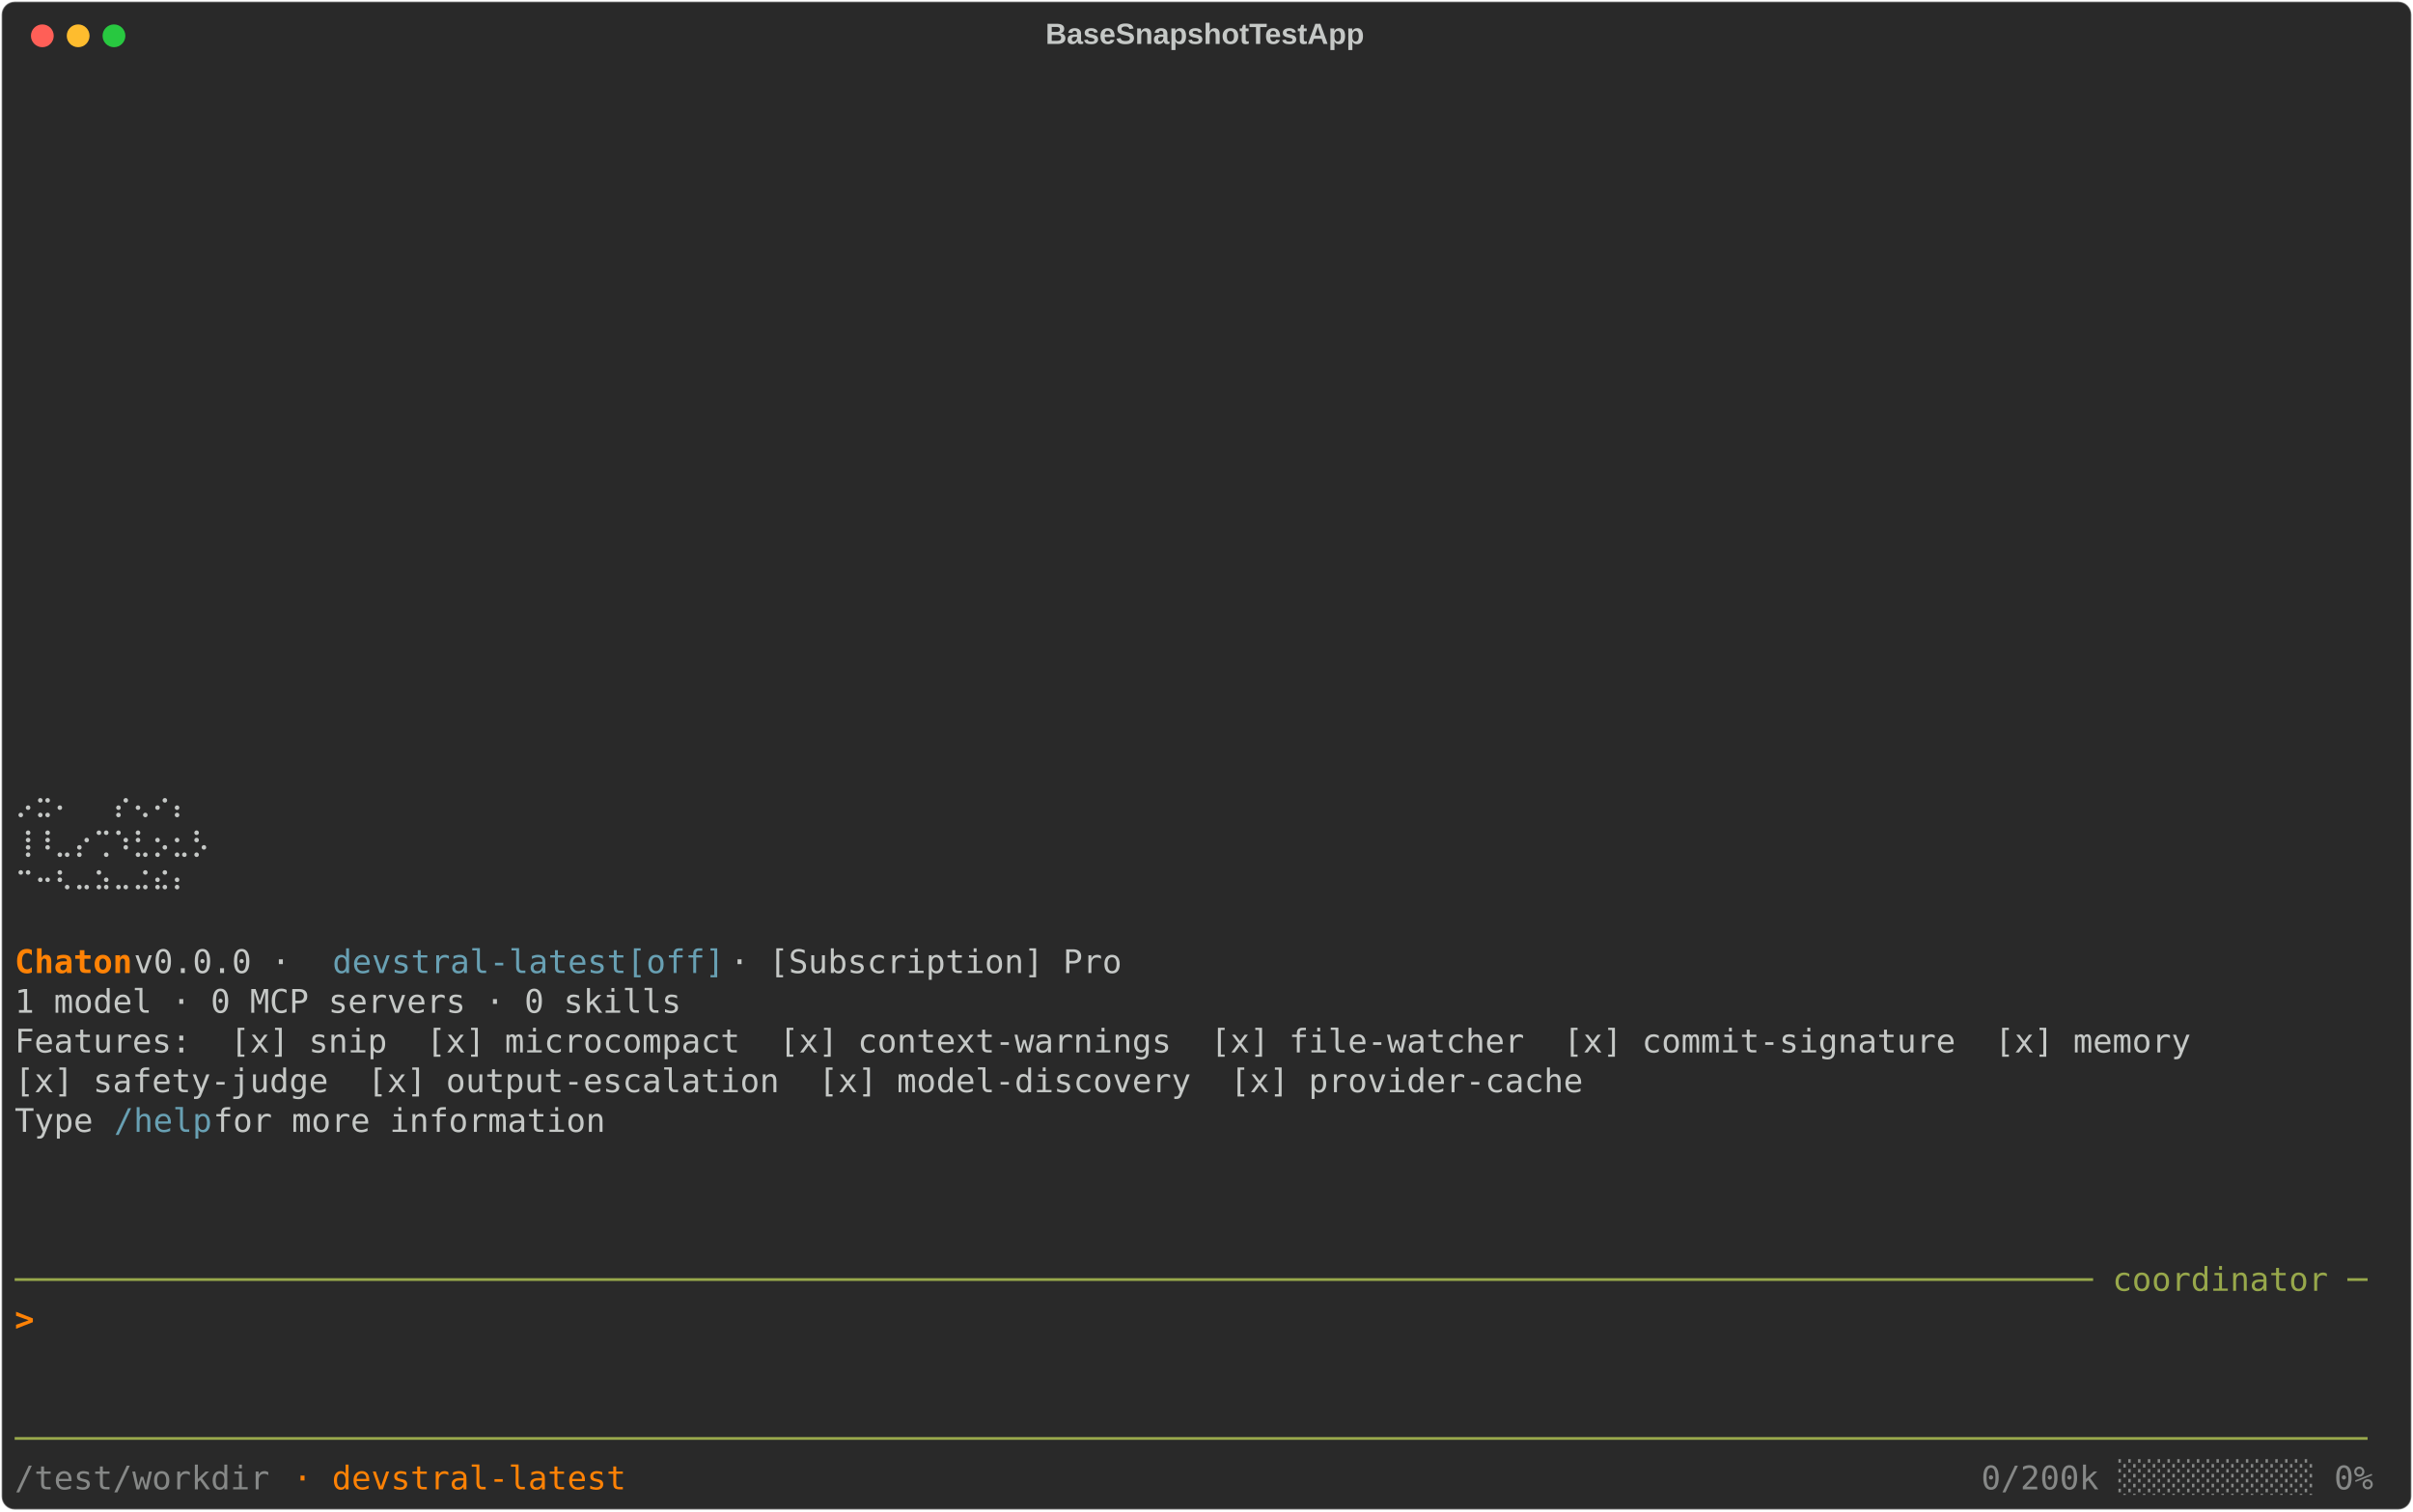
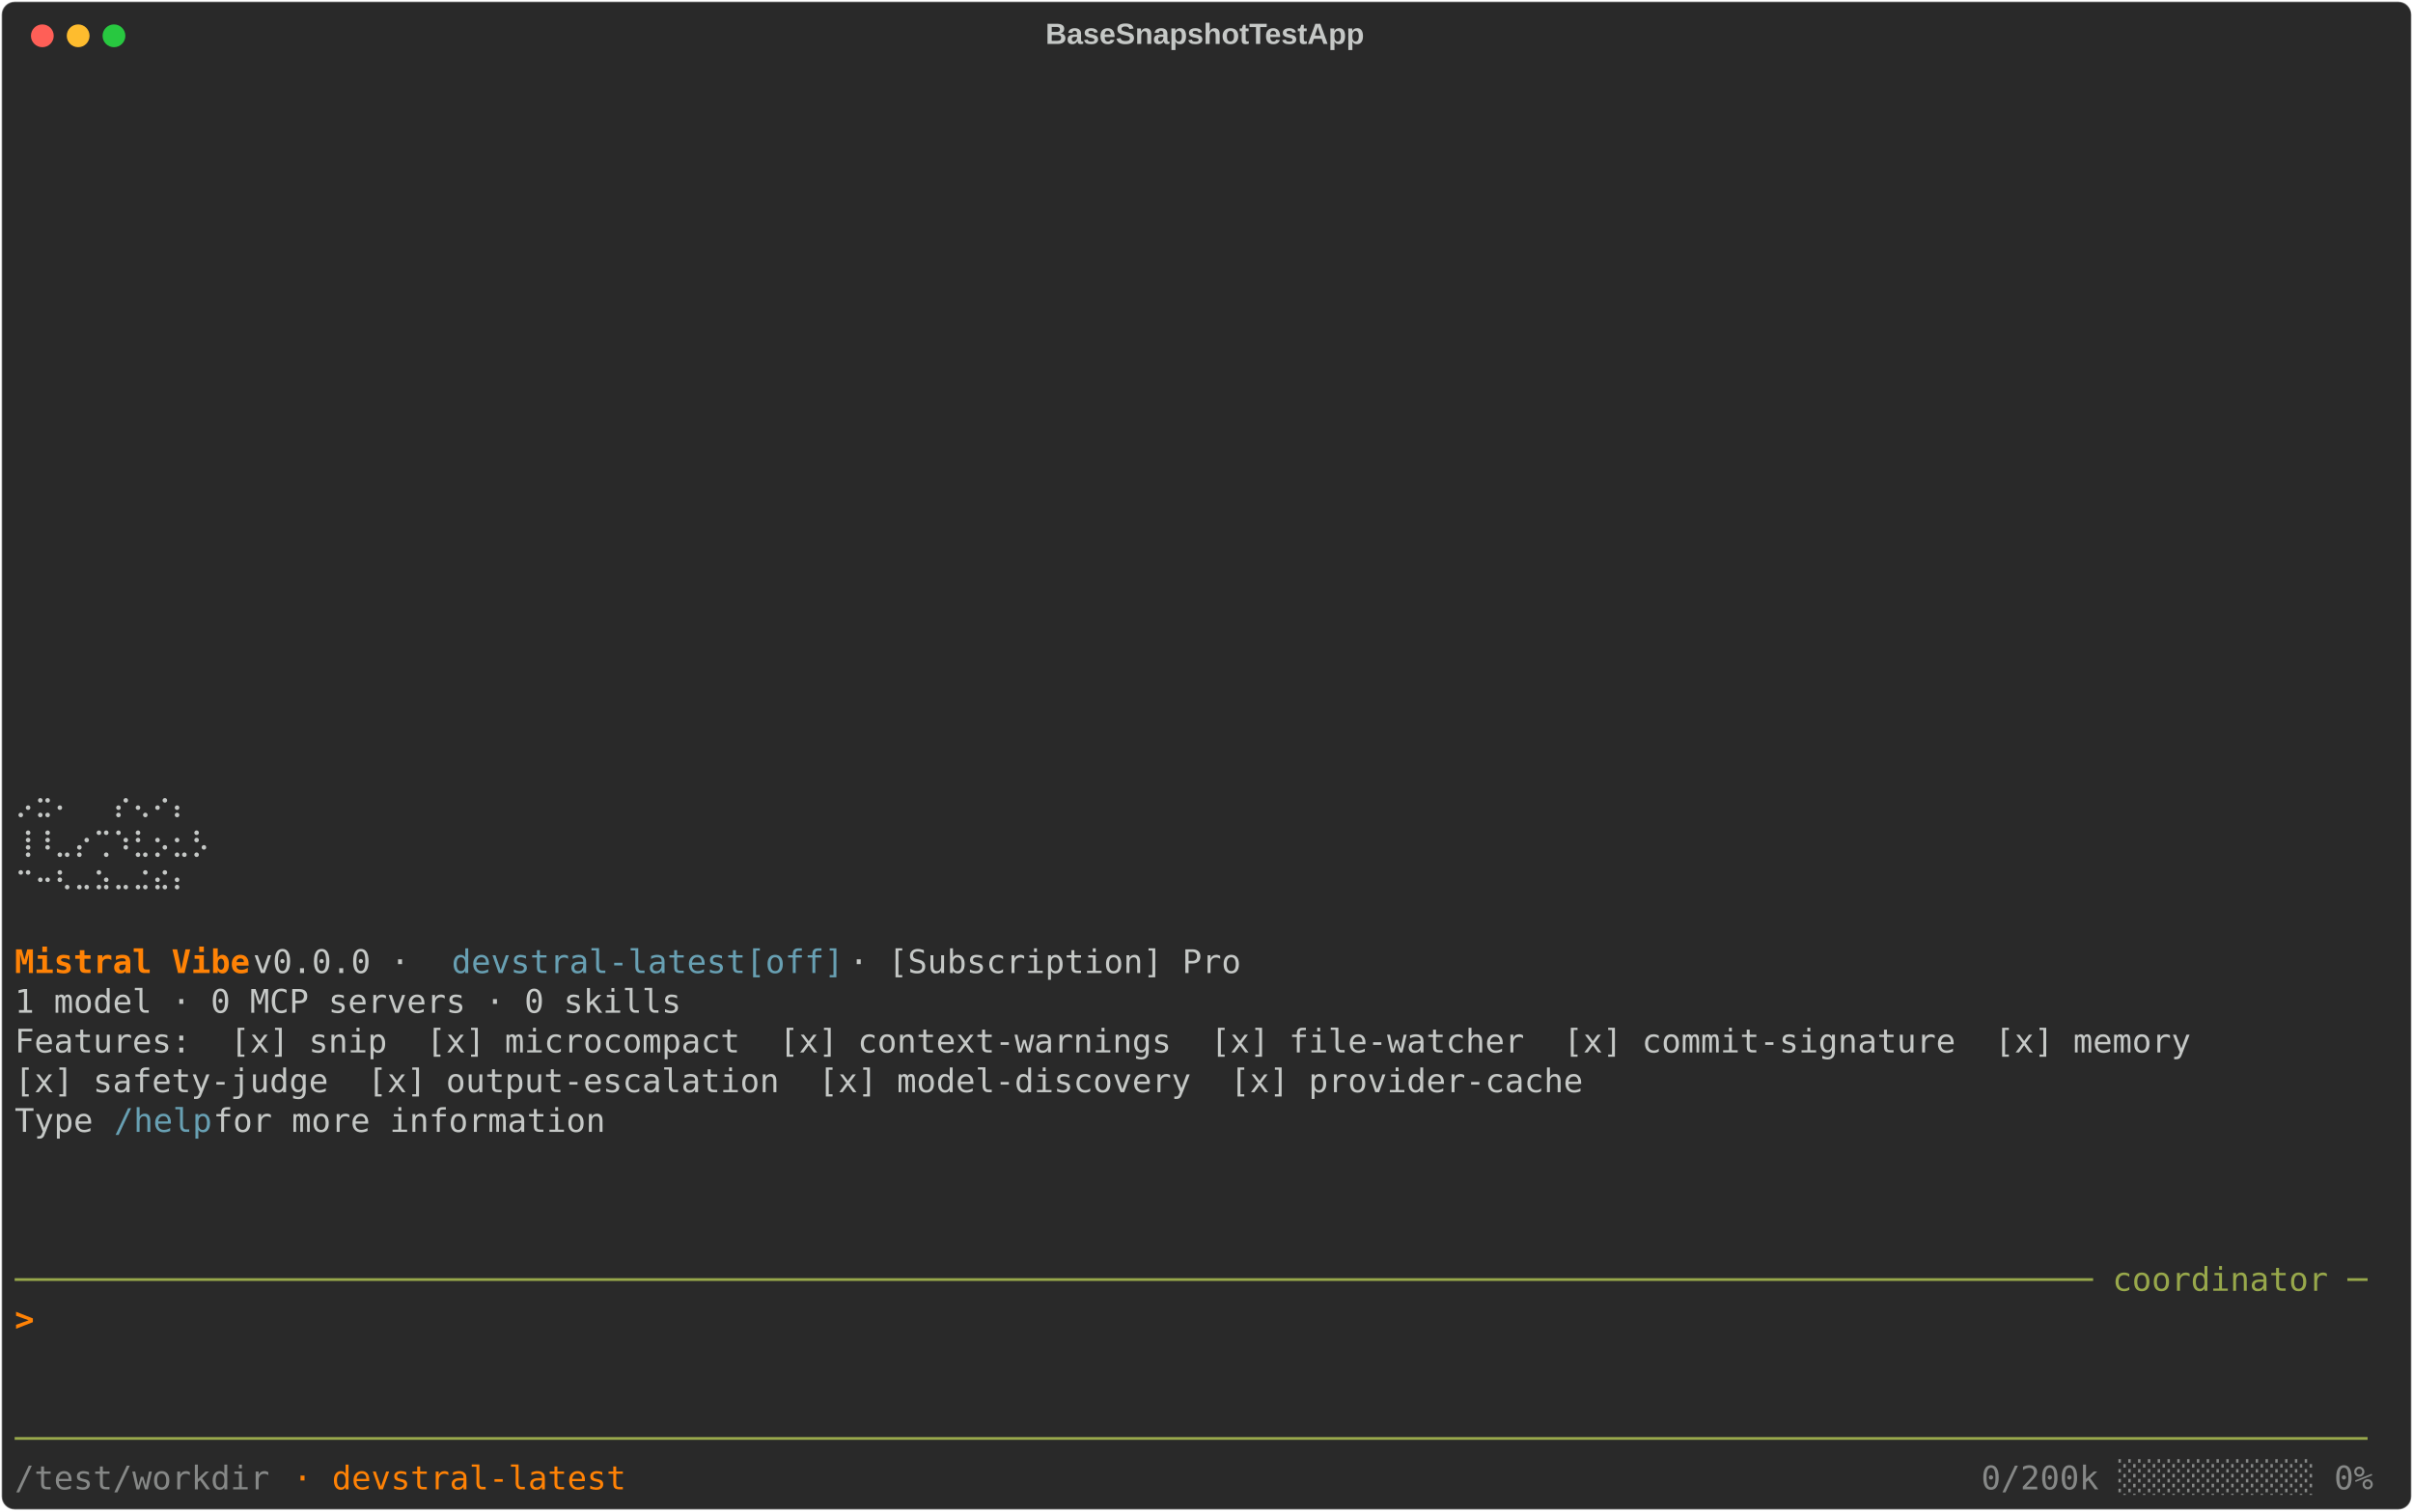
<svg xmlns="http://www.w3.org/2000/svg" class="rich-terminal" viewBox="0 0 1482 928.4">
  <style>

    @font-face {
        font-family: "Fira Code";
        src: local("FiraCode-Regular"),
                url("https://cdnjs.cloudflare.com/ajax/libs/firacode/6.2.0/woff2/FiraCode-Regular.woff2") format("woff2"),
                url("https://cdnjs.cloudflare.com/ajax/libs/firacode/6.2.0/woff/FiraCode-Regular.woff") format("woff");
        font-style: normal;
        font-weight: 400;
    }
    @font-face {
        font-family: "Fira Code";
        src: local("FiraCode-Bold"),
                url("https://cdnjs.cloudflare.com/ajax/libs/firacode/6.2.0/woff2/FiraCode-Bold.woff2") format("woff2"),
                url("https://cdnjs.cloudflare.com/ajax/libs/firacode/6.2.0/woff/FiraCode-Bold.woff") format("woff");
        font-style: bold;
        font-weight: 700;
    }

    .terminal-matrix {
        font-family: Fira Code, monospace;
        font-size: 20px;
        line-height: 24.4px;
        font-variant-east-asian: full-width;
    }

    .terminal-title {
        font-size: 18px;
        font-weight: bold;
        font-family: arial;
    }

    .terminal-r1 { fill: #c5c8c6 }
.terminal-r2 { fill: #ff8205;font-weight: bold }
.terminal-r3 { fill: #68a0b3 }
.terminal-r4 { fill: #98a84b }
.terminal-r5 { fill: #868887 }
.terminal-r6 { fill: #ff8205 }
    </style>
  <defs>
    <clipPath id="terminal-clip-terminal">
      <rect x="0" y="0" width="1463.0" height="877.4" />
    </clipPath>
    <clipPath id="terminal-line-0">
      <rect x="0" y="1.5" width="1464" height="24.65" />
    </clipPath>
    <clipPath id="terminal-line-1">
      <rect x="0" y="25.9" width="1464" height="24.65" />
    </clipPath>
    <clipPath id="terminal-line-2">
      <rect x="0" y="50.3" width="1464" height="24.65" />
    </clipPath>
    <clipPath id="terminal-line-3">
      <rect x="0" y="74.7" width="1464" height="24.65" />
    </clipPath>
    <clipPath id="terminal-line-4">
      <rect x="0" y="99.1" width="1464" height="24.65" />
    </clipPath>
    <clipPath id="terminal-line-5">
      <rect x="0" y="123.5" width="1464" height="24.65" />
    </clipPath>
    <clipPath id="terminal-line-6">
      <rect x="0" y="147.9" width="1464" height="24.65" />
    </clipPath>
    <clipPath id="terminal-line-7">
      <rect x="0" y="172.3" width="1464" height="24.65" />
    </clipPath>
    <clipPath id="terminal-line-8">
      <rect x="0" y="196.7" width="1464" height="24.65" />
    </clipPath>
    <clipPath id="terminal-line-9">
      <rect x="0" y="221.1" width="1464" height="24.65" />
    </clipPath>
    <clipPath id="terminal-line-10">
      <rect x="0" y="245.5" width="1464" height="24.65" />
    </clipPath>
    <clipPath id="terminal-line-11">
      <rect x="0" y="269.9" width="1464" height="24.65" />
    </clipPath>
    <clipPath id="terminal-line-12">
      <rect x="0" y="294.3" width="1464" height="24.65" />
    </clipPath>
    <clipPath id="terminal-line-13">
      <rect x="0" y="318.7" width="1464" height="24.65" />
    </clipPath>
    <clipPath id="terminal-line-14">
      <rect x="0" y="343.1" width="1464" height="24.65" />
    </clipPath>
    <clipPath id="terminal-line-15">
      <rect x="0" y="367.5" width="1464" height="24.65" />
    </clipPath>
    <clipPath id="terminal-line-16">
      <rect x="0" y="391.9" width="1464" height="24.65" />
    </clipPath>
    <clipPath id="terminal-line-17">
      <rect x="0" y="416.3" width="1464" height="24.65" />
    </clipPath>
    <clipPath id="terminal-line-18">
      <rect x="0" y="440.7" width="1464" height="24.65" />
    </clipPath>
    <clipPath id="terminal-line-19">
      <rect x="0" y="465.1" width="1464" height="24.65" />
    </clipPath>
    <clipPath id="terminal-line-20">
      <rect x="0" y="489.5" width="1464" height="24.65" />
    </clipPath>
    <clipPath id="terminal-line-21">
      <rect x="0" y="513.9" width="1464" height="24.65" />
    </clipPath>
    <clipPath id="terminal-line-22">
      <rect x="0" y="538.3" width="1464" height="24.65" />
    </clipPath>
    <clipPath id="terminal-line-23">
      <rect x="0" y="562.7" width="1464" height="24.65" />
    </clipPath>
    <clipPath id="terminal-line-24">
      <rect x="0" y="587.1" width="1464" height="24.65" />
    </clipPath>
    <clipPath id="terminal-line-25">
      <rect x="0" y="611.5" width="1464" height="24.65" />
    </clipPath>
    <clipPath id="terminal-line-26">
      <rect x="0" y="635.9" width="1464" height="24.65" />
    </clipPath>
    <clipPath id="terminal-line-27">
      <rect x="0" y="660.3" width="1464" height="24.65" />
    </clipPath>
    <clipPath id="terminal-line-28">
      <rect x="0" y="684.7" width="1464" height="24.65" />
    </clipPath>
    <clipPath id="terminal-line-29">
      <rect x="0" y="709.1" width="1464" height="24.65" />
    </clipPath>
    <clipPath id="terminal-line-30">
      <rect x="0" y="733.5" width="1464" height="24.65" />
    </clipPath>
    <clipPath id="terminal-line-31">
      <rect x="0" y="757.9" width="1464" height="24.65" />
    </clipPath>
    <clipPath id="terminal-line-32">
      <rect x="0" y="782.3" width="1464" height="24.65" />
    </clipPath>
    <clipPath id="terminal-line-33">
      <rect x="0" y="806.7" width="1464" height="24.65" />
    </clipPath>
    <clipPath id="terminal-line-34">
      <rect x="0" y="831.1" width="1464" height="24.65" />
    </clipPath>
  </defs>
  <rect fill="#292929" stroke="rgba(255,255,255,0.35)" stroke-width="1" x="1" y="1" width="1480" height="926.4" rx="8" />
  <text class="terminal-title" fill="#c5c8c6" text-anchor="middle" x="740" y="27">BaseSnapshotTestApp</text>
  <g transform="translate(26,22)">
    <circle cx="0" cy="0" r="7" fill="#ff5f57" />
    <circle cx="22" cy="0" r="7" fill="#febc2e" />
    <circle cx="44" cy="0" r="7" fill="#28c840" />
  </g>
  <g transform="translate(9, 41)" clip-path="url(#terminal-clip-terminal)">
    <g class="terminal-matrix">
      <text class="terminal-r1" x="1464" y="20" textLength="12.2" clip-path="url(#terminal-line-0)">
</text>
      <text class="terminal-r1" x="1464" y="44.4" textLength="12.2" clip-path="url(#terminal-line-1)">
</text>
      <text class="terminal-r1" x="1464" y="68.8" textLength="12.2" clip-path="url(#terminal-line-2)">
</text>
      <text class="terminal-r1" x="1464" y="93.2" textLength="12.2" clip-path="url(#terminal-line-3)">
</text>
      <text class="terminal-r1" x="1464" y="117.6" textLength="12.2" clip-path="url(#terminal-line-4)">
</text>
      <text class="terminal-r1" x="1464" y="142" textLength="12.2" clip-path="url(#terminal-line-5)">
</text>
      <text class="terminal-r1" x="1464" y="166.4" textLength="12.2" clip-path="url(#terminal-line-6)">
</text>
      <text class="terminal-r1" x="1464" y="190.8" textLength="12.2" clip-path="url(#terminal-line-7)">
</text>
      <text class="terminal-r1" x="1464" y="215.2" textLength="12.2" clip-path="url(#terminal-line-8)">
</text>
      <text class="terminal-r1" x="1464" y="239.6" textLength="12.2" clip-path="url(#terminal-line-9)">
</text>
      <text class="terminal-r1" x="1464" y="264" textLength="12.2" clip-path="url(#terminal-line-10)">
</text>
      <text class="terminal-r1" x="1464" y="288.4" textLength="12.2" clip-path="url(#terminal-line-11)">
</text>
      <text class="terminal-r1" x="1464" y="312.8" textLength="12.2" clip-path="url(#terminal-line-12)">
</text>
      <text class="terminal-r1" x="1464" y="337.2" textLength="12.2" clip-path="url(#terminal-line-13)">
</text>
      <text class="terminal-r1" x="1464" y="361.6" textLength="12.2" clip-path="url(#terminal-line-14)">
</text>
      <text class="terminal-r1" x="1464" y="386" textLength="12.2" clip-path="url(#terminal-line-15)">
</text>
      <text class="terminal-r1" x="1464" y="410.4" textLength="12.2" clip-path="url(#terminal-line-16)">
</text>
      <text class="terminal-r1" x="1464" y="434.8" textLength="12.2" clip-path="url(#terminal-line-17)">
</text>
      <text class="terminal-r1" x="0" y="459.2" textLength="134.2" clip-path="url(#terminal-line-18)">  ⡠⣒⠄  ⡔⢄⠔⡄</text>
      <text class="terminal-r1" x="1464" y="459.2" textLength="12.2" clip-path="url(#terminal-line-18)">
</text>
      <text class="terminal-r1" x="0" y="483.6" textLength="134.2" clip-path="url(#terminal-line-19)"> ⢸⠸⣀⡔⢉⠱⣃⡢⣂⡣</text>
      <text class="terminal-r1" x="1464" y="483.6" textLength="12.2" clip-path="url(#terminal-line-19)">
</text>
      <text class="terminal-r1" x="0" y="508" textLength="134.2" clip-path="url(#terminal-line-20)">  ⠉⠒⠣⠤⠵⠤⠬⠮⠆</text>
      <text class="terminal-r1" x="1464" y="508" textLength="12.2" clip-path="url(#terminal-line-20)">
</text>
      <text class="terminal-r1" x="1464" y="532.4" textLength="12.2" clip-path="url(#terminal-line-21)">
</text>
-       <text class="terminal-r2" x="0" y="556.8" textLength="73.2" clip-path="url(#terminal-line-22)">Chaton</text>
-       <text class="terminal-r1" x="73.2" y="556.8" textLength="122" clip-path="url(#terminal-line-22)"> v0.0.0 · </text>
-       <text class="terminal-r3" x="195.2" y="556.8" textLength="244" clip-path="url(#terminal-line-22)">devstral-latest[off]</text>
-       <text class="terminal-r1" x="439.2" y="556.8" textLength="256.2" clip-path="url(#terminal-line-22)"> · [Subscription] Pro</text>
+       <text class="terminal-r2" x="0" y="556.8" textLength="146.4" clip-path="url(#terminal-line-22)">Mistral Vibe</text>
+       <text class="terminal-r1" x="146.4" y="556.8" textLength="122" clip-path="url(#terminal-line-22)"> v0.0.0 · </text>
+       <text class="terminal-r3" x="268.4" y="556.8" textLength="244" clip-path="url(#terminal-line-22)">devstral-latest[off]</text>
+       <text class="terminal-r1" x="512.4" y="556.8" textLength="256.2" clip-path="url(#terminal-line-22)"> · [Subscription] Pro</text>
      <text class="terminal-r1" x="1464" y="556.8" textLength="12.2" clip-path="url(#terminal-line-22)">
</text>
      <text class="terminal-r1" x="0" y="581.2" textLength="414.8" clip-path="url(#terminal-line-23)">1 model · 0 MCP servers · 0 skills</text>
      <text class="terminal-r1" x="1464" y="581.2" textLength="12.2" clip-path="url(#terminal-line-23)">
</text>
      <text class="terminal-r1" x="0" y="605.6" textLength="1354.2" clip-path="url(#terminal-line-24)">Features:  [x] snip  [x] microcompact  [x] context-warnings  [x] file-watcher  [x] commit-signature  [x] memory</text>
      <text class="terminal-r1" x="1464" y="605.6" textLength="12.2" clip-path="url(#terminal-line-24)">
</text>
      <text class="terminal-r1" x="0" y="630" textLength="1110.2" clip-path="url(#terminal-line-25)">           [x] safety-judge  [x] output-escalation  [x] model-discovery  [x] provider-cache</text>
      <text class="terminal-r1" x="1464" y="630" textLength="12.2" clip-path="url(#terminal-line-25)">
</text>
      <text class="terminal-r1" x="0" y="654.4" textLength="61" clip-path="url(#terminal-line-26)">Type </text>
      <text class="terminal-r3" x="61" y="654.4" textLength="61" clip-path="url(#terminal-line-26)">/help</text>
      <text class="terminal-r1" x="122" y="654.4" textLength="256.2" clip-path="url(#terminal-line-26)"> for more information</text>
      <text class="terminal-r1" x="1464" y="654.4" textLength="12.2" clip-path="url(#terminal-line-26)">
</text>
      <text class="terminal-r1" x="1464" y="678.8" textLength="12.2" clip-path="url(#terminal-line-27)">
</text>
      <text class="terminal-r1" x="1464" y="703.2" textLength="12.2" clip-path="url(#terminal-line-28)">
</text>
      <text class="terminal-r1" x="1464" y="727.6" textLength="12.2" clip-path="url(#terminal-line-29)">
</text>
      <text class="terminal-r4" x="0" y="752" textLength="1464" clip-path="url(#terminal-line-30)">────────────────────────────────────────────────────────────────────────────────────────────────────────── coordinator ─</text>
      <text class="terminal-r1" x="1464" y="752" textLength="12.2" clip-path="url(#terminal-line-30)">
</text>
      <text class="terminal-r2" x="0" y="776.4" textLength="12.2" clip-path="url(#terminal-line-31)">&gt;</text>
      <text class="terminal-r1" x="1464" y="776.4" textLength="12.2" clip-path="url(#terminal-line-31)">
</text>
      <text class="terminal-r1" x="1464" y="800.8" textLength="12.2" clip-path="url(#terminal-line-32)">
</text>
      <text class="terminal-r1" x="1464" y="825.2" textLength="12.2" clip-path="url(#terminal-line-33)">
</text>
      <text class="terminal-r4" x="0" y="849.6" textLength="1464" clip-path="url(#terminal-line-34)">────────────────────────────────────────────────────────────────────────────────────────────────────────────────────────</text>
      <text class="terminal-r1" x="1464" y="849.6" textLength="12.2" clip-path="url(#terminal-line-34)">
</text>
      <text class="terminal-r5" x="0" y="874" textLength="158.6" clip-path="url(#terminal-line-35)">/test/workdir</text>
      <text class="terminal-r6" x="170.8" y="874" textLength="207.4" clip-path="url(#terminal-line-35)">· devstral-latest</text>
      <text class="terminal-r5" x="1207.8" y="874" textLength="244" clip-path="url(#terminal-line-35)">0/200k ░░░░░░░░░░ 0%</text>
    </g>
  </g>
</svg>
